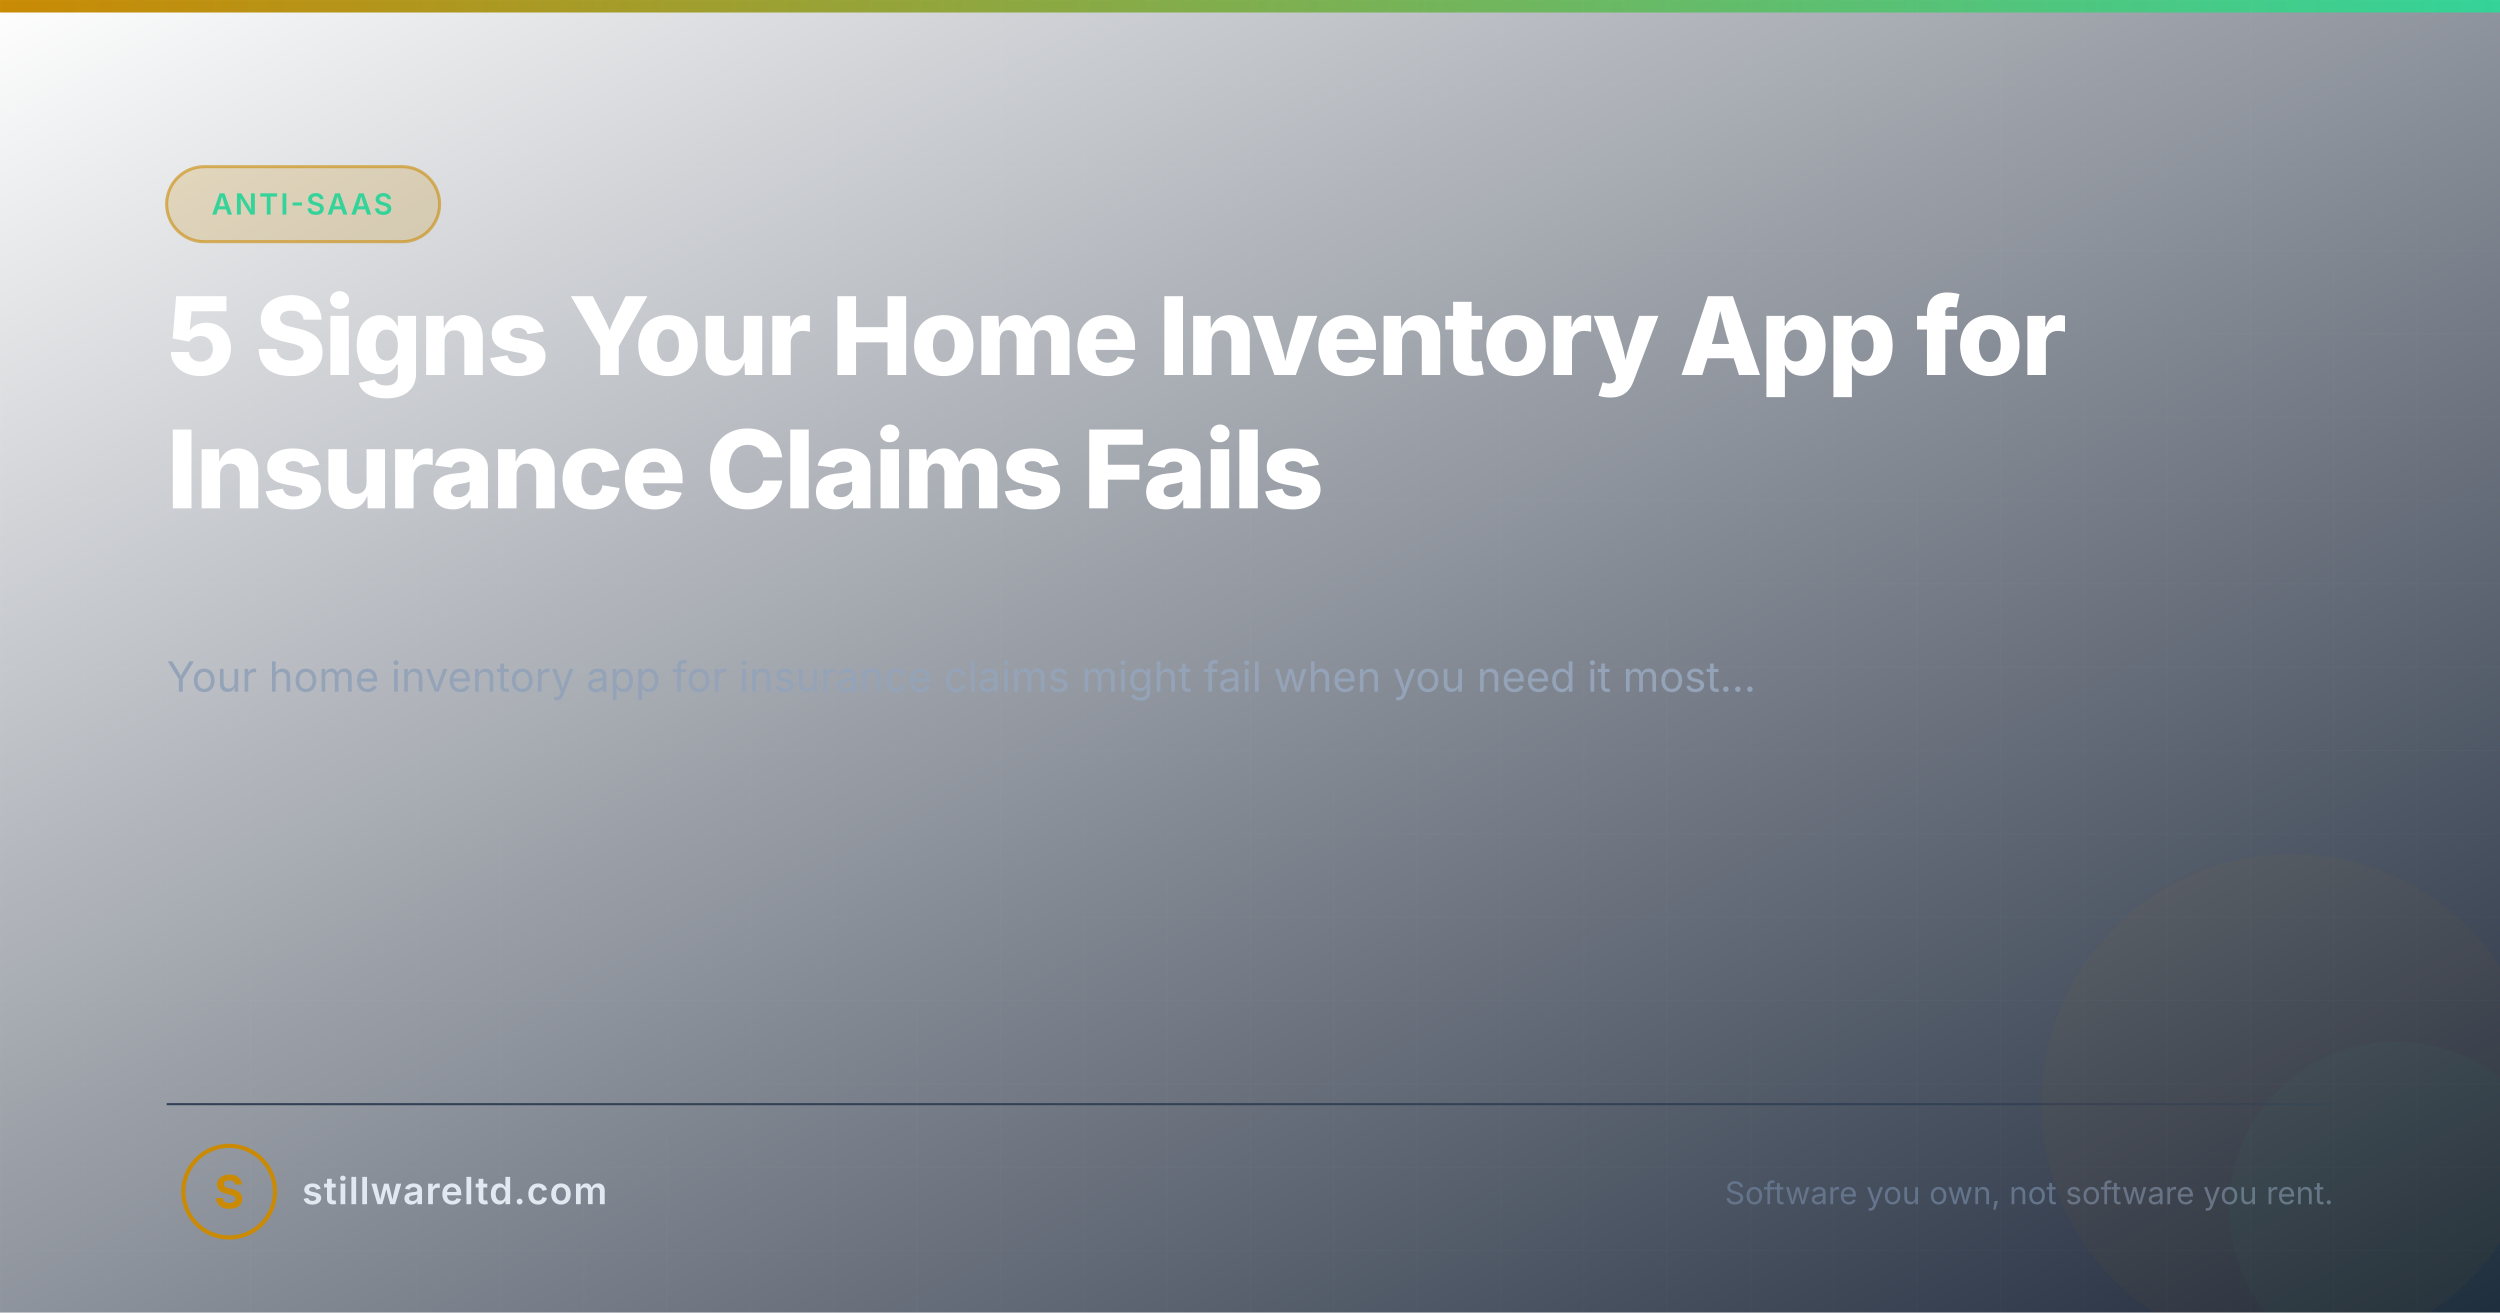
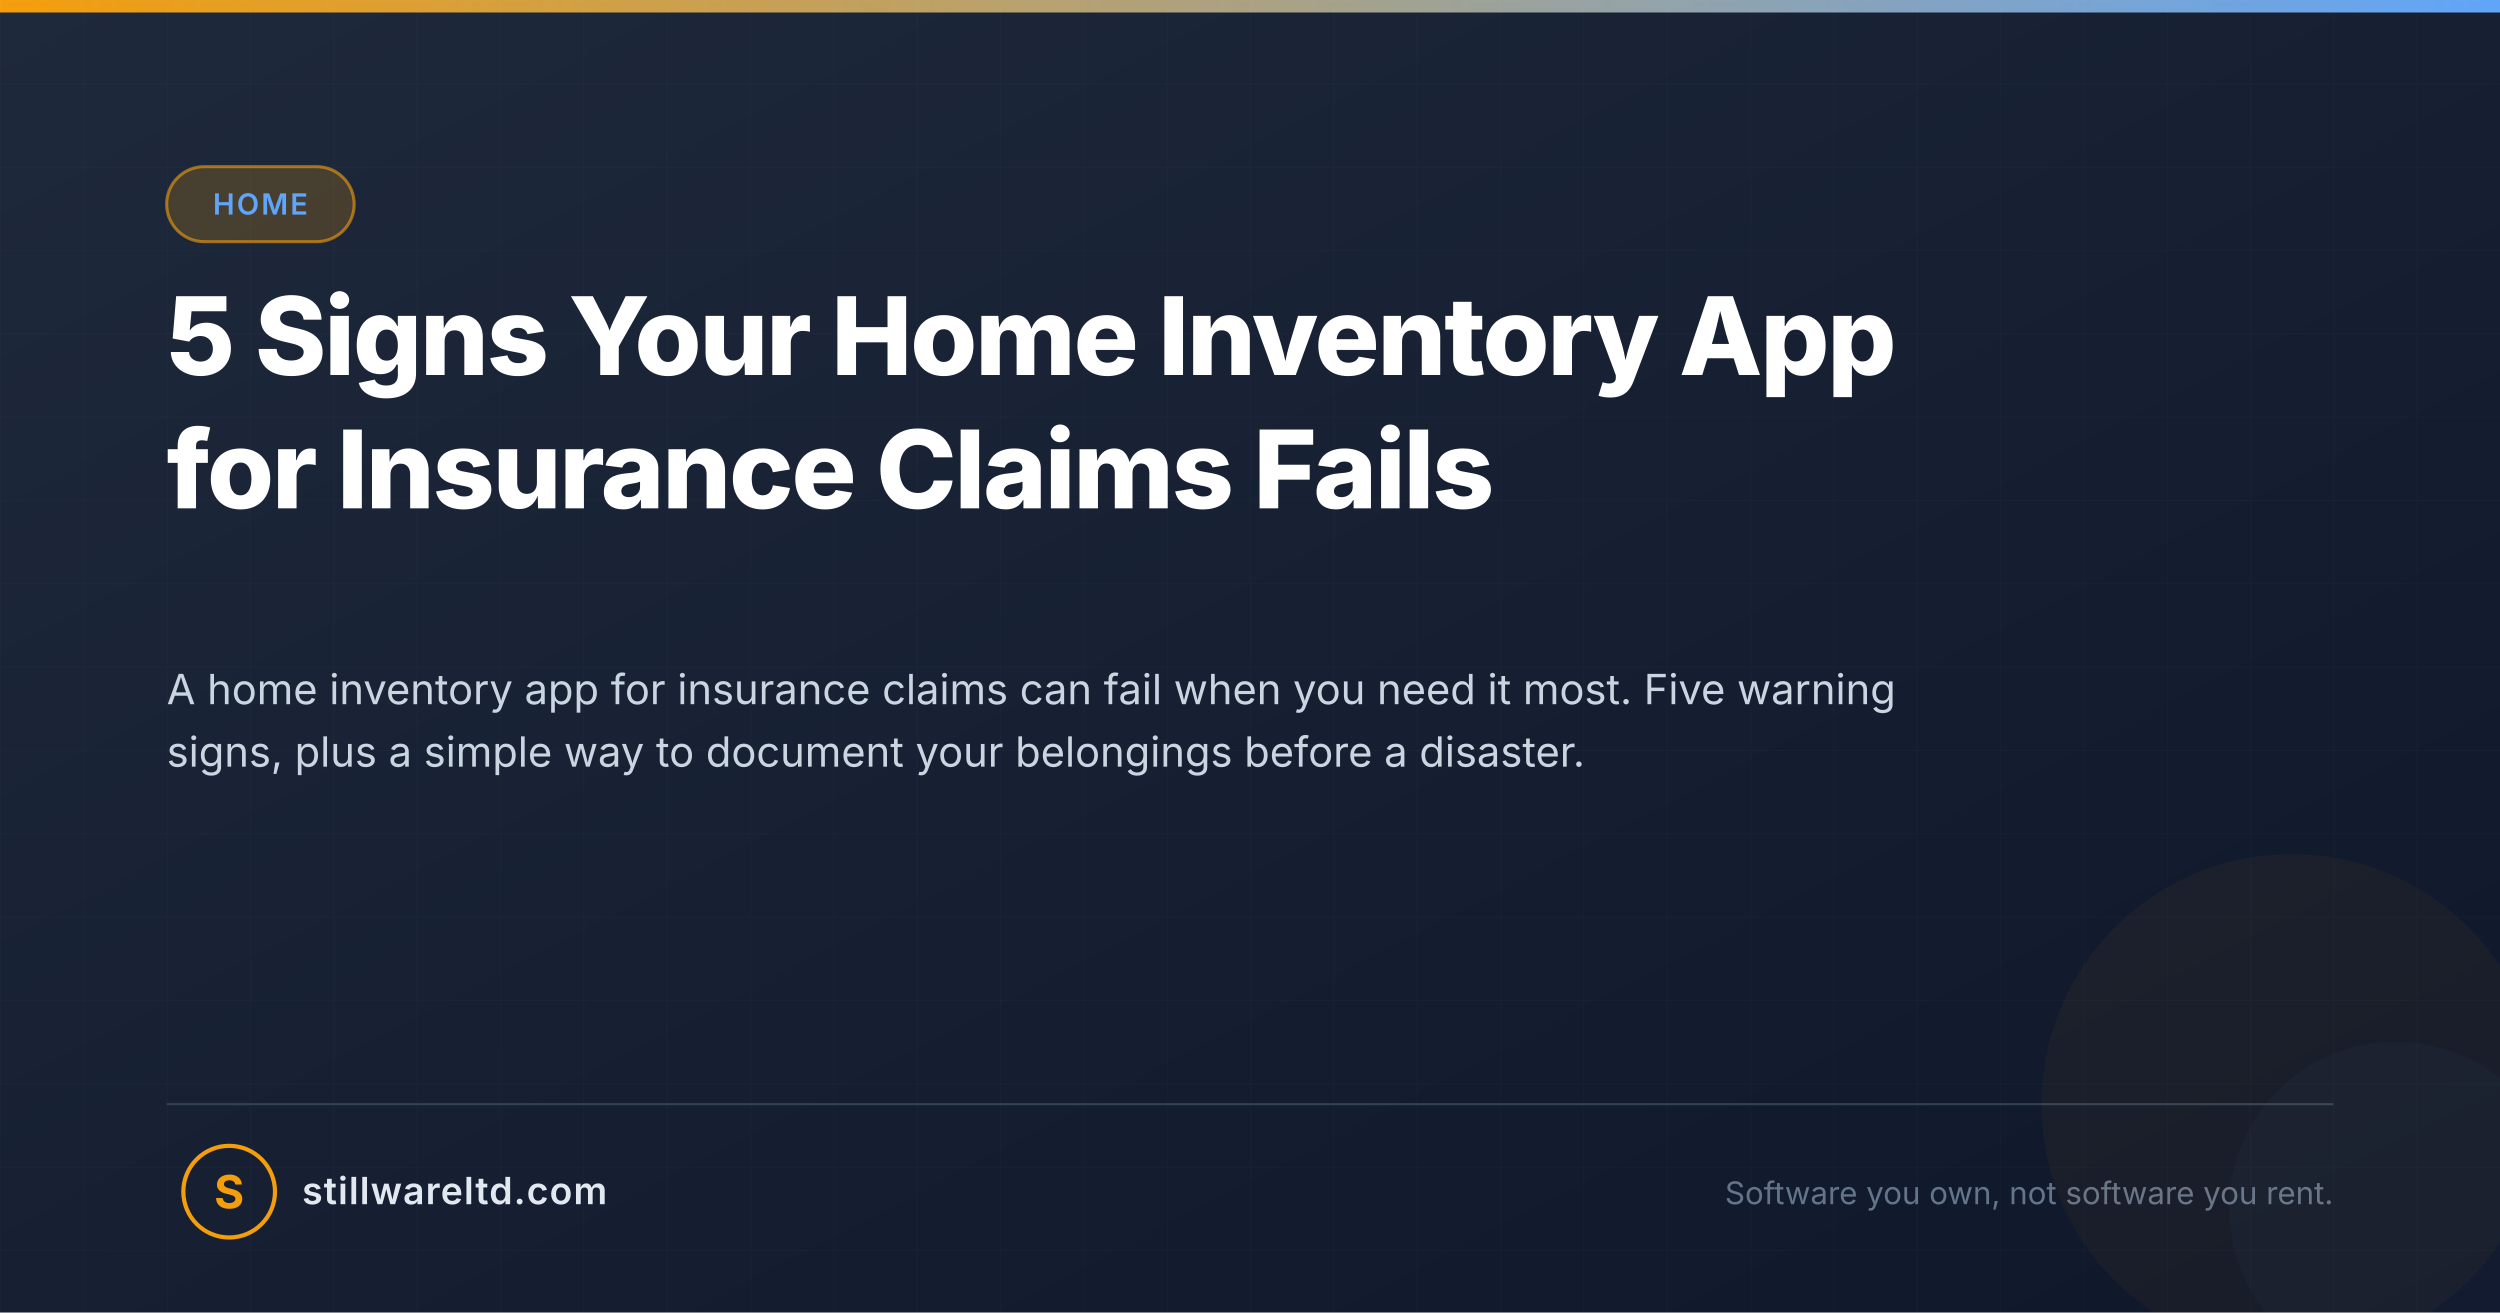
<svg xmlns="http://www.w3.org/2000/svg" viewBox="0 0 1200 630" width="1200" height="630">
  <defs>
    <linearGradient id="bgGrad" x1="0%" y1="0%" x2="100%" y2="100%">
-       <stop offset="0%" style="stop-color:#ffffff;stop-opacity:1" />
-       <stop offset="100%" style="stop-color:#1e293b;stop-opacity:1" />
+       <stop offset="0%" style="stop-color:#1e293b;stop-opacity:1" />
+       <stop offset="100%" style="stop-color:#0f172a;stop-opacity:1" />
    </linearGradient>
    <linearGradient id="accentGrad" x1="0%" y1="0%" x2="100%" y2="0%">
-       <stop offset="0%" style="stop-color:#ca8a04;stop-opacity:1" />
-       <stop offset="100%" style="stop-color:#34d399;stop-opacity:1" />
+       <stop offset="0%" style="stop-color:#f59e0b;stop-opacity:1" />
+       <stop offset="100%" style="stop-color:#60a5fa;stop-opacity:1" />
    </linearGradient>
  </defs>
  <style>
    text { font-family: Inter, system-ui, -apple-system, sans-serif; }
  </style>
  <rect width="1200" height="630" fill="url(#bgGrad)" />
  <rect width="1200" height="6" fill="url(#accentGrad)" />
  <pattern id="grid" width="40" height="40" patternUnits="userSpaceOnUse">
    <rect width="40" height="40" fill="none" />
    <path d="M 40 0 L 0 0 0 40" fill="none" stroke="#ffffff" stroke-width="0.3" opacity="0.05" />
  </pattern>
  <rect width="1200" height="630" fill="url(#grid)" />
-   <rect x="80" y="80" width="131" height="36" rx="18" fill="#ca8a04" opacity="0.2" />
-   <rect x="80" y="80" width="131" height="36" rx="18" fill="none" stroke="#ca8a04" stroke-width="1.5" opacity="0.6" />
-   <text x="145" y="103" text-anchor="middle" font-size="14" font-weight="600" fill="#34d399" letter-spacing="1">ANTI-SAAS</text>
-   <text x="80" y="180" font-size="52" font-weight="800" fill="#ffffff" letter-spacing="-1">5 Signs Your Home Inventory App for</text>
-   <text x="80" y="244" font-size="52" font-weight="800" fill="#ffffff" letter-spacing="-1">Insurance Claims Fails</text>
-   <text x="80" y="332" font-size="20" fill="#94a3b8" font-weight="400">
-     Your home inventory app for insurance claims might fail when you need it most...
-   </text>
+   <rect x="80" y="80" width="90" height="36" rx="18" fill="#f59e0b" opacity="0.2" />
+   <rect x="80" y="80" width="90" height="36" rx="18" fill="none" stroke="#f59e0b" stroke-width="1.5" opacity="0.6" />
+   <text x="125" y="103" text-anchor="middle" font-size="14" font-weight="600" fill="#60a5fa" letter-spacing="1">HOME</text>
+   <text x="80" y="180" font-size="52" font-weight="800" fill="#ffffff" letter-spacing="-1">5 Signs Your Home Inventory App</text>
+   <text x="80" y="244" font-size="52" font-weight="800" fill="#ffffff" letter-spacing="-1">for Insurance Claims Fails</text>
+   <text x="80" y="338" font-size="20" fill="#cbd5e1" font-weight="400">A home inventory app for insurance claims can fail when you need it most. Five warning</text>
+   <text x="80" y="368" font-size="20" fill="#cbd5e1" font-weight="400">signs, plus a simple way to document your belongings before a disaster.</text>
  <line x1="80" y1="530" x2="1120" y2="530" stroke="#334155" stroke-width="1" />
-   <circle cx="110" cy="572" r="22" fill="none" stroke="#ca8a04" stroke-width="2" />
-   <text x="110" y="580" text-anchor="middle" font-size="22" font-weight="700" fill="#ca8a04">S</text>
+   <circle cx="110" cy="572" r="22" fill="none" stroke="#f59e0b" stroke-width="2" />
+   <text x="110" y="580" text-anchor="middle" font-size="22" font-weight="700" fill="#f59e0b">S</text>
  <text x="145" y="578" font-size="18" font-weight="600" fill="#e2e8f0" letter-spacing="0.5">stillwareltd.com</text>
  <text x="1120" y="578" text-anchor="end" font-size="15" fill="#64748b" font-weight="400">Software you own, not software you rent.</text>
-   <circle cx="1100" cy="530" r="120" fill="#ca8a04" opacity="0.04" />
-   <circle cx="1150" cy="580" r="80" fill="#34d399" opacity="0.03" />
+   <circle cx="1100" cy="530" r="120" fill="#f59e0b" opacity="0.04" />
+   <circle cx="1150" cy="580" r="80" fill="#60a5fa" opacity="0.03" />
</svg>
